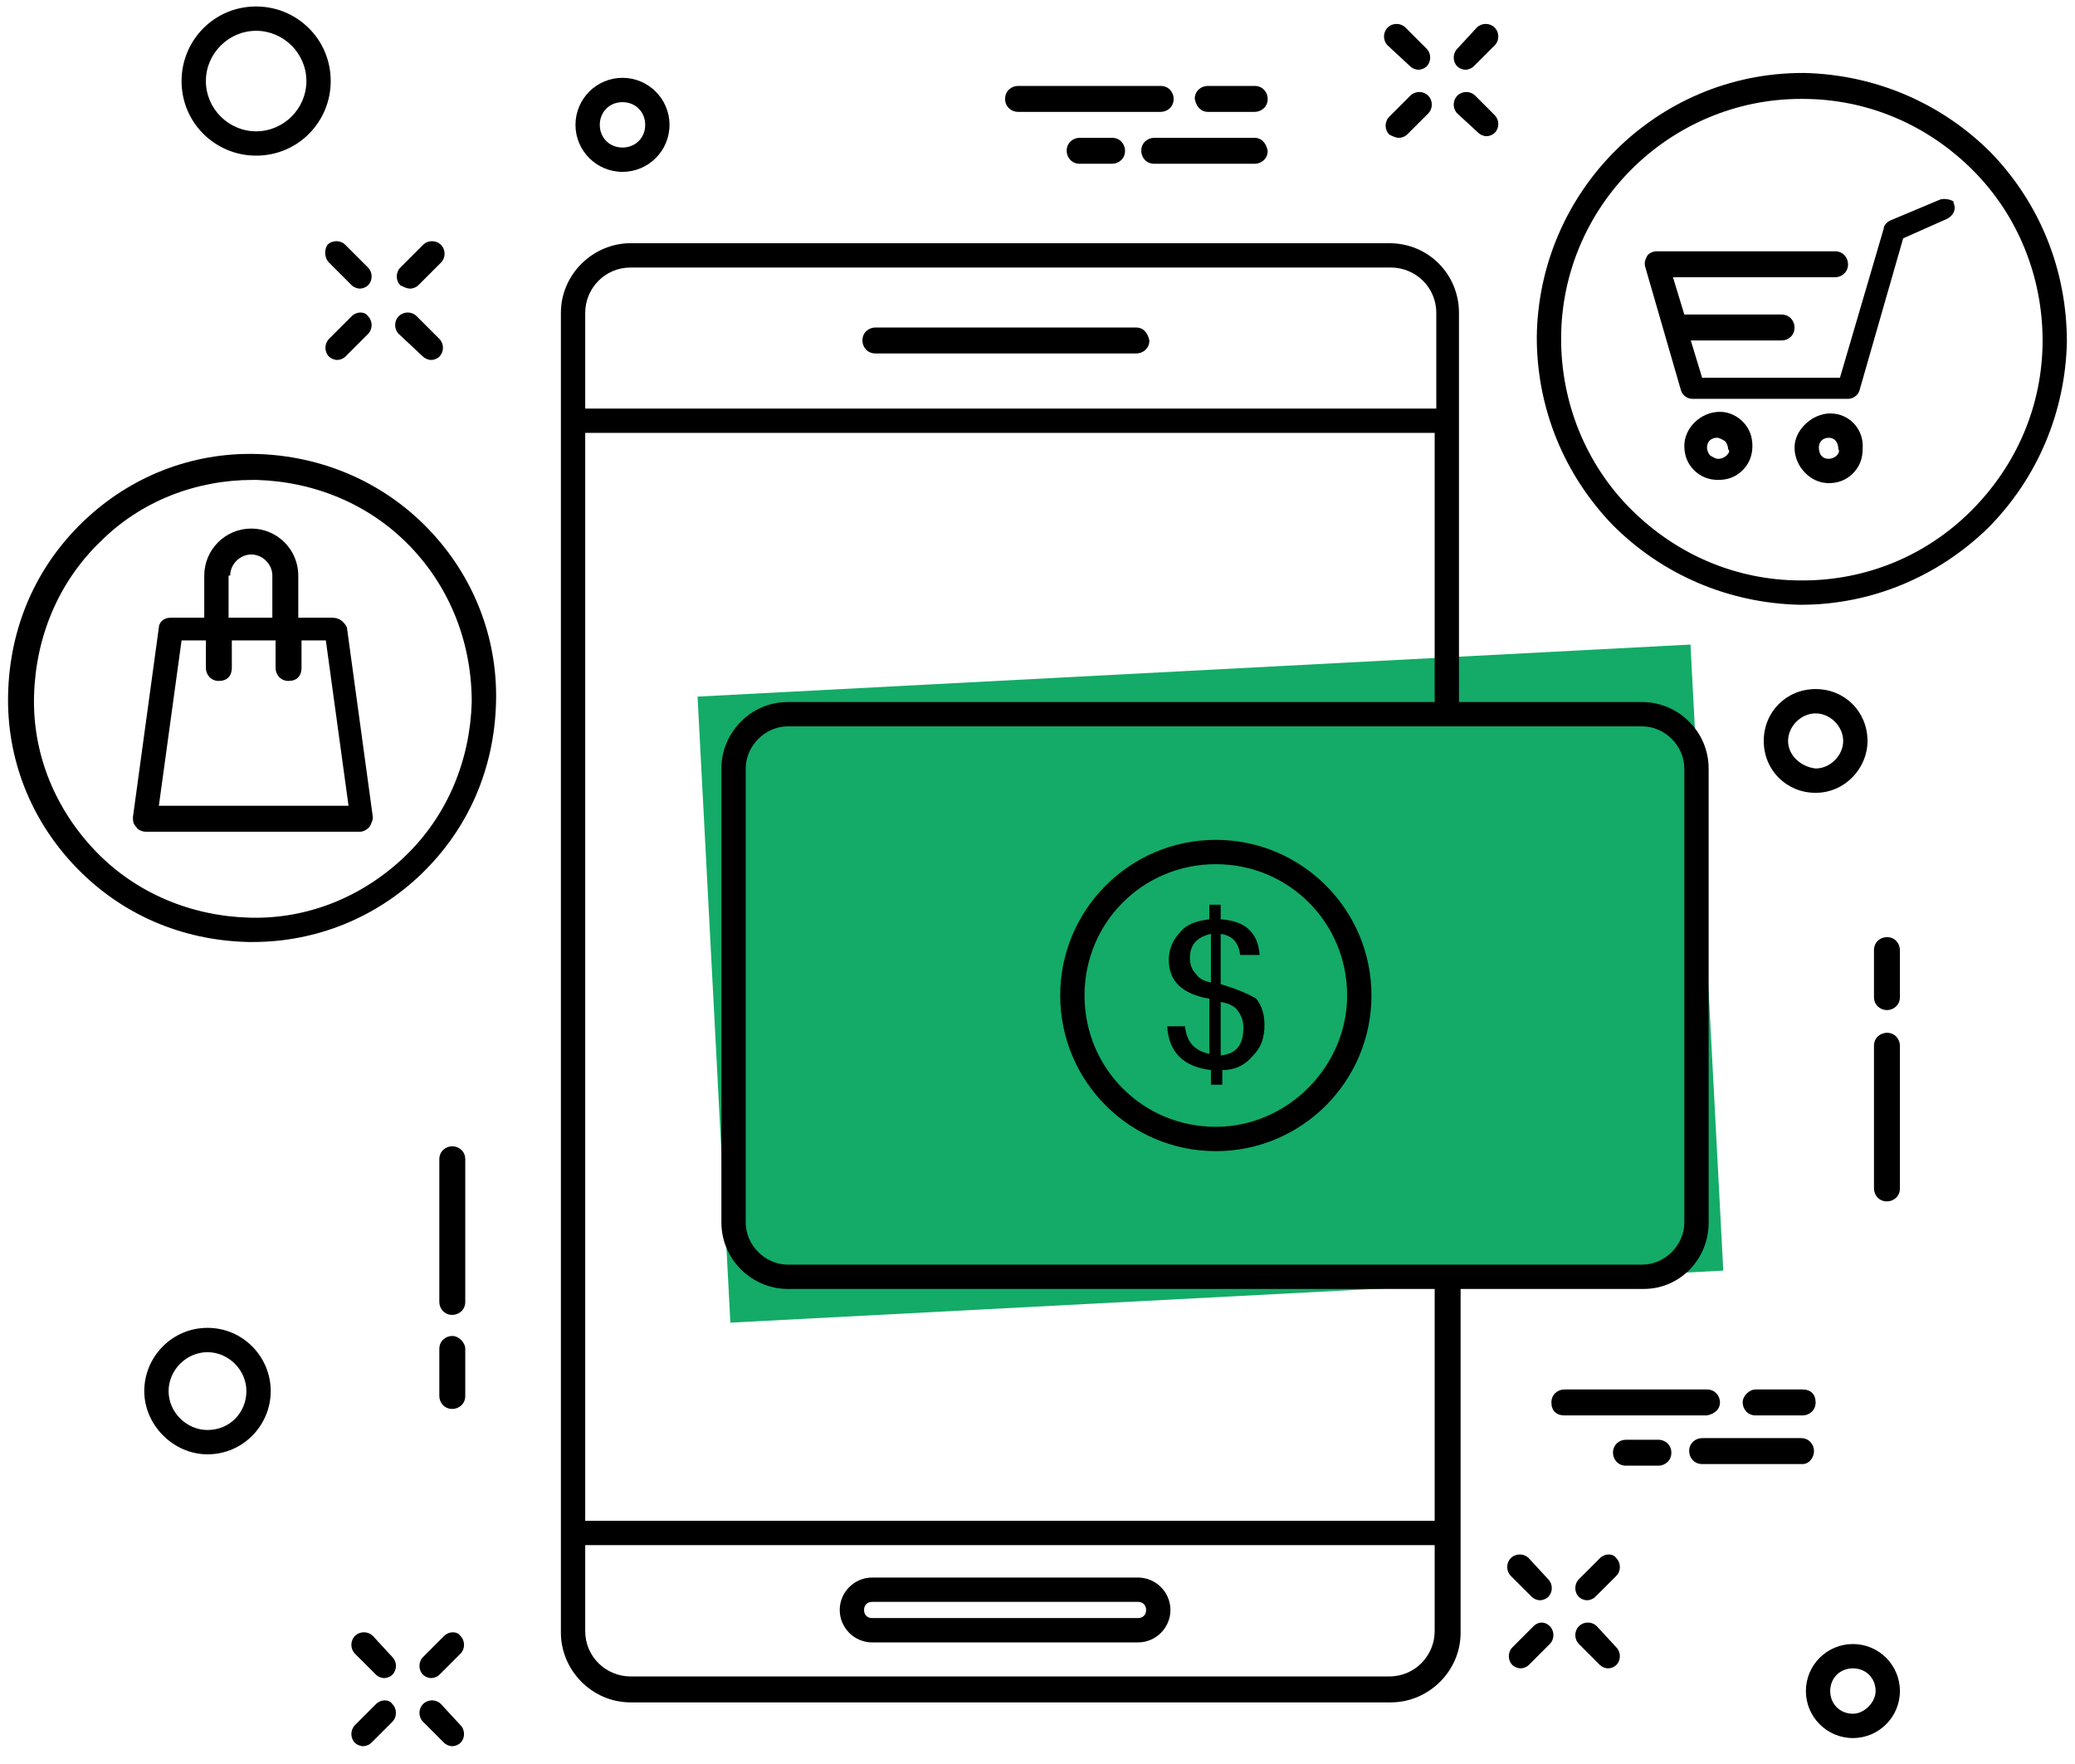
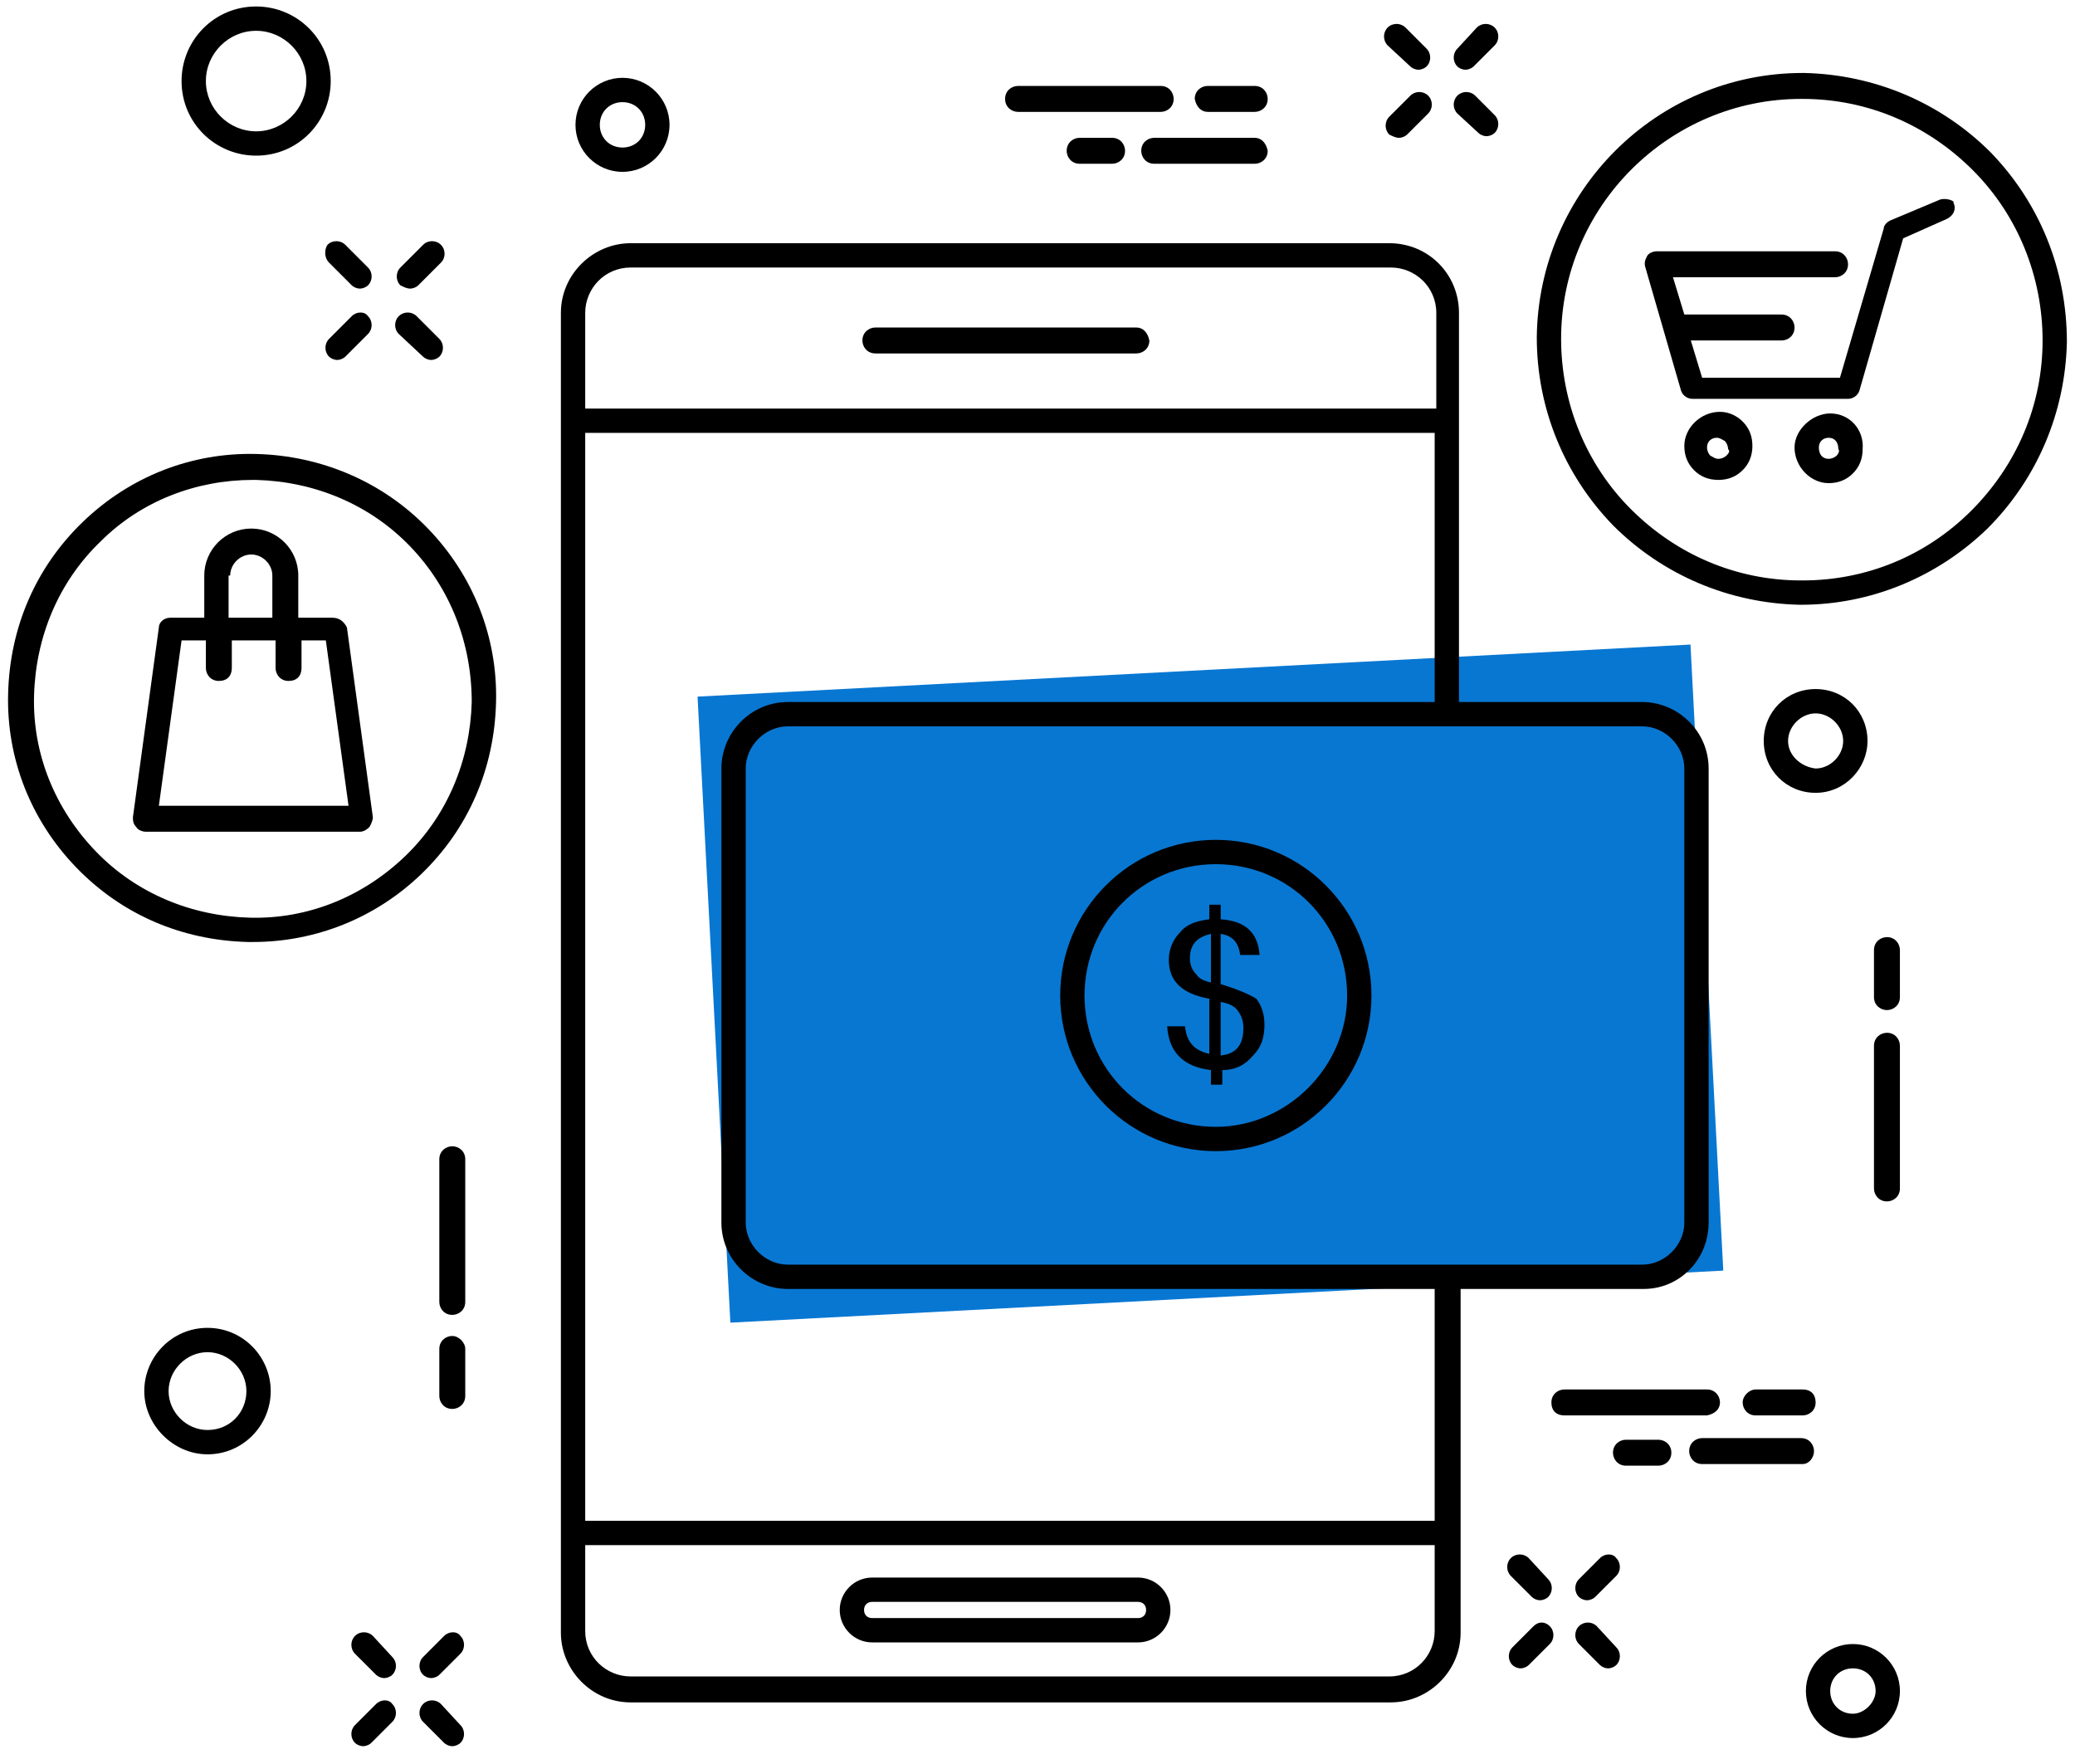
<svg xmlns="http://www.w3.org/2000/svg" width="100px" height="85px" viewBox="0 0 100 85" version="1.1">
  <defs />
  <g id="Artboard-5-Copy" stroke="none" stroke-width="1" fill="none" fill-rule="evenodd" transform="translate(-1165, -1785)">
    <g id="customer-4" transform="translate(1165, 1785)">
-       <rect id="Rectangle-3" fill="#13AB67" transform="translate(58.33333, 47.39583) rotate(-3) translate(-58.33333, -47.39583) " x="34.375" y="32.292" width="47.917" height="30.208" />
+       <rect id="Rectangle-3" fill="#0877d2" transform="translate(58.33333, 47.39583) rotate(-3) translate(-58.33333, -47.39583) " x="34.375" y="32.292" width="47.917" height="30.208" />
      <g id="Group" fill="#000000" fill-rule="nonzero">
        <path d="M15.859,12.656 L16.953,13.75 C17.031,13.828 17.188,13.906 17.344,13.906 C17.5,13.906 17.656,13.828 17.734,13.75 C17.969,13.516 17.969,13.125 17.734,12.891 L16.641,11.797 C16.406,11.562 16.016,11.562 15.781,11.797 C15.625,12.031 15.625,12.422 15.859,12.656 Z" id="Shape" />
        <path d="M20.391,17.188 C20.469,17.266 20.625,17.344 20.781,17.344 C20.938,17.344 21.094,17.266 21.172,17.188 C21.406,16.953 21.406,16.562 21.172,16.328 L20.078,15.234 C19.844,15 19.453,15 19.219,15.234 C18.984,15.469 18.984,15.859 19.219,16.094 L20.391,17.188 Z" id="Shape" />
        <path d="M16.953,15.234 L15.859,16.328 C15.625,16.562 15.625,16.953 15.859,17.188 C15.938,17.266 16.094,17.344 16.25,17.344 C16.406,17.344 16.562,17.266 16.641,17.188 L17.734,16.094 C17.969,15.859 17.969,15.469 17.734,15.234 C17.578,15 17.188,15 16.953,15.234 Z" id="Shape" />
        <path d="M19.766,13.906 C19.922,13.906 20.078,13.828 20.156,13.75 L21.25,12.656 C21.484,12.422 21.484,12.031 21.25,11.797 C21.016,11.562 20.625,11.562 20.391,11.797 L19.297,12.891 C19.062,13.125 19.062,13.516 19.297,13.75 C19.453,13.828 19.609,13.906 19.766,13.906 Z" id="Shape" />
        <path d="M12.344,7.5 C14.375,7.5 15.938,5.859 15.938,3.906 C15.938,1.875 14.297,0.312 12.344,0.312 C10.312,0.312 8.75,1.953 8.75,3.906 C8.75,5.938 10.391,7.5 12.344,7.5 Z M12.344,1.484 C13.672,1.484 14.766,2.578 14.766,3.906 C14.766,5.234 13.672,6.328 12.344,6.328 C11.016,6.328 9.922,5.234 9.922,3.906 C9.922,2.578 11.016,1.484 12.344,1.484 Z" id="Shape" />
        <path d="M10,63.984 C8.281,63.984 6.953,65.391 6.953,67.031 C6.953,68.672 8.359,70.078 10,70.078 C11.719,70.078 13.047,68.672 13.047,67.031 C13.047,65.391 11.719,63.984 10,63.984 Z M10,68.906 C8.984,68.906 8.125,68.047 8.125,67.031 C8.125,66.016 8.984,65.156 10,65.156 C11.016,65.156 11.875,66.016 11.875,67.031 C11.875,68.047 11.094,68.906 10,68.906 Z" id="Shape" />
        <path d="M54.766,15.781 L42.188,15.781 C41.875,15.781 41.562,16.016 41.562,16.406 C41.562,16.719 41.797,17.031 42.188,17.031 L54.766,17.031 C55.078,17.031 55.391,16.797 55.391,16.406 C55.312,16.016 55.078,15.781 54.766,15.781 Z" id="Shape" />
        <path d="M82.344,58.906 L82.344,37.031 C82.344,35.234 80.859,33.828 79.141,33.828 L70.312,33.828 L70.312,15.078 C70.312,13.203 68.828,11.719 66.953,11.719 L30.391,11.719 C28.594,11.719 27.031,13.203 27.031,15.078 L27.031,78.672 C27.031,80.469 28.516,82.031 30.391,82.031 L67.031,82.031 C68.828,82.031 70.391,80.547 70.391,78.672 L70.391,62.109 L79.219,62.109 C80.938,62.109 82.344,60.703 82.344,58.906 Z M28.203,15.078 C28.203,13.906 29.141,12.891 30.391,12.891 L67.031,12.891 C68.203,12.891 69.219,13.828 69.219,15.078 L69.219,19.688 L28.203,19.688 L28.203,15.078 Z M69.141,78.594 C69.141,79.766 68.203,80.781 66.953,80.781 L30.391,80.781 C29.219,80.781 28.203,79.844 28.203,78.594 L28.203,74.453 L69.141,74.453 L69.141,78.594 Z M69.141,73.281 L28.203,73.281 L28.203,20.859 L69.141,20.859 L69.141,33.828 L37.969,33.828 C36.172,33.828 34.766,35.312 34.766,37.031 L34.766,58.906 C34.766,60.703 36.25,62.109 37.969,62.109 L69.141,62.109 L69.141,73.281 Z M37.969,60.938 C36.875,60.938 35.938,60 35.938,58.906 L35.938,37.031 C35.938,35.938 36.875,35 37.969,35 L70.312,35 L79.141,35 C80.234,35 81.172,35.938 81.172,37.031 L81.172,58.906 C81.172,60 80.234,60.938 79.141,60.938 L37.969,60.938 Z" id="Shape" />
        <path d="M58.594,40.469 C54.453,40.469 51.094,43.828 51.094,47.969 C51.094,52.109 54.453,55.469 58.594,55.469 C62.734,55.469 66.094,52.109 66.094,47.969 C66.094,43.828 62.734,40.469 58.594,40.469 Z M58.594,54.297 C55.078,54.297 52.266,51.484 52.266,47.969 C52.266,44.453 55.078,41.641 58.594,41.641 C62.109,41.641 64.922,44.453 64.922,47.969 C64.922,51.406 62.031,54.297 58.594,54.297 Z" id="Shape" />
        <path d="M12.344,21.875 C9.219,21.797 6.25,22.969 3.984,25.156 C1.719,27.344 0.469,30.234 0.391,33.438 C0.312,36.562 1.484,39.531 3.672,41.797 C5.859,44.062 8.75,45.312 11.953,45.391 C12.031,45.391 12.109,45.391 12.188,45.391 C15.234,45.391 18.125,44.219 20.312,42.109 C22.578,39.922 23.828,37.031 23.906,33.828 C23.984,30.703 22.812,27.734 20.625,25.469 C18.438,23.203 15.469,21.953 12.344,21.875 Z M22.734,33.828 C22.656,36.641 21.562,39.297 19.531,41.25 C17.5,43.203 14.844,44.297 12.031,44.219 C9.219,44.141 6.562,43.047 4.609,41.016 C2.656,38.984 1.562,36.328 1.641,33.516 C1.719,30.703 2.812,28.047 4.844,26.094 C6.797,24.141 9.453,23.125 12.188,23.125 C12.266,23.125 12.344,23.125 12.344,23.125 C15.156,23.203 17.812,24.297 19.766,26.328 C21.719,28.359 22.734,31.016 22.734,33.828 Z" id="Shape" />
        <path d="M95.938,7.344 C93.516,4.922 90.312,3.594 86.953,3.516 C86.953,3.516 86.875,3.516 86.875,3.516 C79.844,3.516 74.141,9.219 74.062,16.25 C74.062,19.688 75.391,22.891 77.734,25.312 C80.156,27.734 83.359,29.062 86.719,29.141 C86.719,29.141 86.797,29.141 86.797,29.141 C90.156,29.141 93.359,27.812 95.781,25.469 C98.203,23.047 99.531,19.844 99.609,16.484 C99.609,12.969 98.281,9.766 95.938,7.344 Z M95,24.609 C92.812,26.797 89.922,27.969 86.875,27.969 C86.875,27.969 86.797,27.969 86.797,27.969 C83.672,27.969 80.781,26.719 78.594,24.531 C76.406,22.344 75.234,19.375 75.234,16.328 C75.234,9.922 80.469,4.766 86.797,4.766 C86.797,4.766 86.875,4.766 86.875,4.766 C90,4.766 92.891,6.016 95.078,8.203 C97.266,10.391 98.438,13.359 98.438,16.406 C98.438,19.531 97.188,22.422 95,24.609 Z" id="Shape" />
        <path d="M93.516,9.609 L91.094,10.625 C90.938,10.703 90.781,10.859 90.781,11.016 L88.672,18.203 L82.031,18.203 L81.484,16.406 L85.859,16.406 C86.172,16.406 86.484,16.172 86.484,15.781 C86.484,15.469 86.25,15.156 85.859,15.156 C85.859,15.156 85.859,15.156 85.859,15.156 L81.172,15.156 C81.172,15.156 81.172,15.156 81.172,15.156 L80.625,13.359 L88.438,13.359 C88.75,13.359 89.062,13.125 89.062,12.734 C89.062,12.422 88.828,12.109 88.438,12.109 C88.438,12.109 88.438,12.109 88.438,12.109 L79.844,12.109 C79.688,12.109 79.453,12.188 79.375,12.344 C79.297,12.5 79.219,12.656 79.297,12.891 L81.016,18.828 C81.094,19.062 81.328,19.219 81.562,19.219 C81.562,19.219 81.562,19.219 81.562,19.219 L89.062,19.219 C89.297,19.219 89.531,19.062 89.609,18.828 L91.719,11.484 L93.828,10.547 C94.141,10.391 94.297,10.078 94.141,9.766 C94.219,9.688 93.828,9.531 93.516,9.609 Z" id="Shape" />
        <path d="M88.203,19.922 C87.344,19.922 86.484,20.703 86.484,21.562 C86.484,22.5 87.266,23.281 88.125,23.281 C88.125,23.281 88.125,23.281 88.125,23.281 C88.594,23.281 88.984,23.125 89.297,22.812 C89.609,22.5 89.766,22.109 89.766,21.641 C89.844,20.703 89.141,19.922 88.203,19.922 Z M88.516,21.953 C88.438,22.031 88.281,22.109 88.125,22.109 C87.812,22.109 87.656,21.875 87.656,21.562 C87.656,21.25 87.891,21.094 88.125,21.094 C88.125,21.094 88.125,21.094 88.125,21.094 C88.438,21.094 88.594,21.328 88.594,21.641 C88.672,21.719 88.594,21.875 88.516,21.953 Z" id="Shape" />
        <path d="M82.891,19.844 C82.891,19.844 82.891,19.844 82.891,19.844 C81.953,19.844 81.172,20.625 81.172,21.484 C81.172,21.953 81.328,22.344 81.641,22.656 C81.953,22.969 82.344,23.125 82.812,23.125 C82.812,23.125 82.812,23.125 82.812,23.125 C83.281,23.125 83.672,22.969 83.984,22.656 C84.297,22.344 84.453,21.953 84.453,21.484 C84.453,21.016 84.297,20.625 83.984,20.312 C83.75,20.078 83.359,19.844 82.891,19.844 Z M83.203,21.953 C83.125,22.031 82.969,22.109 82.812,22.109 C82.656,22.109 82.578,22.031 82.422,21.953 C82.344,21.875 82.266,21.719 82.266,21.562 C82.266,21.25 82.5,21.094 82.734,21.094 C82.891,21.094 82.969,21.172 83.125,21.25 C83.203,21.328 83.281,21.484 83.281,21.641 C83.359,21.719 83.359,21.797 83.203,21.953 Z" id="Shape" />
        <path d="M67.969,3.203 C68.047,3.281 68.203,3.359 68.359,3.359 C68.516,3.359 68.672,3.281 68.75,3.203 C68.984,2.969 68.984,2.578 68.75,2.344 L67.734,1.328 C67.5,1.094 67.109,1.094 66.875,1.328 C66.641,1.562 66.641,1.953 66.875,2.188 L67.969,3.203 Z" id="Shape" />
        <path d="M71.25,6.406 C71.328,6.484 71.484,6.562 71.641,6.562 C71.797,6.562 71.953,6.484 72.031,6.406 C72.266,6.172 72.266,5.781 72.031,5.547 L71.094,4.609 C70.859,4.375 70.469,4.375 70.234,4.609 C70,4.844 70,5.234 70.234,5.469 L71.25,6.406 Z" id="Shape" />
        <path d="M67.422,6.641 C67.578,6.641 67.734,6.562 67.812,6.484 L68.828,5.469 C69.062,5.234 69.062,4.844 68.828,4.609 C68.594,4.375 68.203,4.375 67.969,4.609 L66.953,5.625 C66.719,5.859 66.719,6.25 66.953,6.484 C67.109,6.562 67.266,6.641 67.422,6.641 Z" id="Shape" />
        <path d="M70.625,3.359 C70.781,3.359 70.938,3.281 71.016,3.203 L72.031,2.188 C72.266,1.953 72.266,1.562 72.031,1.328 C71.797,1.094 71.406,1.094 71.172,1.328 L70.234,2.344 C70,2.578 70,2.969 70.234,3.203 C70.312,3.281 70.469,3.359 70.625,3.359 Z" id="Shape" />
        <path d="M73.672,75.078 C73.438,74.844 73.047,74.844 72.812,75.078 C72.578,75.312 72.578,75.703 72.812,75.938 L73.828,76.953 C73.906,77.031 74.062,77.109 74.219,77.109 C74.375,77.109 74.531,77.031 74.609,76.953 C74.844,76.719 74.844,76.328 74.609,76.094 L73.672,75.078 Z" id="Shape" />
        <path d="M76.953,78.359 C76.719,78.125 76.328,78.125 76.094,78.359 C75.859,78.594 75.859,78.984 76.094,79.219 L77.109,80.234 C77.188,80.312 77.344,80.391 77.5,80.391 C77.656,80.391 77.812,80.312 77.891,80.234 C78.125,80 78.125,79.609 77.891,79.375 L76.953,78.359 Z" id="Shape" />
        <path d="M73.906,78.359 L72.891,79.375 C72.656,79.609 72.656,80 72.891,80.234 C72.969,80.312 73.125,80.391 73.281,80.391 C73.438,80.391 73.594,80.312 73.672,80.234 L74.688,79.219 C74.922,78.984 74.922,78.594 74.688,78.359 C74.453,78.125 74.141,78.125 73.906,78.359 Z" id="Shape" />
        <path d="M77.109,75.078 L76.094,76.094 C75.859,76.328 75.859,76.719 76.094,76.953 C76.172,77.031 76.328,77.109 76.484,77.109 C76.641,77.109 76.797,77.031 76.875,76.953 L77.891,75.938 C78.125,75.703 78.125,75.312 77.891,75.078 C77.734,74.844 77.344,74.844 77.109,75.078 Z" id="Shape" />
        <path d="M17.969,78.828 C17.734,78.594 17.344,78.594 17.109,78.828 C16.875,79.062 16.875,79.453 17.109,79.688 L18.125,80.703 C18.203,80.781 18.359,80.859 18.516,80.859 C18.672,80.859 18.828,80.781 18.906,80.703 C19.141,80.469 19.141,80.078 18.906,79.844 L17.969,78.828 Z" id="Shape" />
        <path d="M21.25,82.109 C21.016,81.875 20.625,81.875 20.391,82.109 C20.156,82.344 20.156,82.734 20.391,82.969 L21.406,83.984 C21.484,84.062 21.641,84.141 21.797,84.141 C21.953,84.141 22.109,84.062 22.188,83.984 C22.422,83.75 22.422,83.359 22.188,83.125 L21.25,82.109 Z" id="Shape" />
        <path d="M18.125,82.109 L17.109,83.125 C16.875,83.359 16.875,83.75 17.109,83.984 C17.188,84.062 17.344,84.141 17.5,84.141 C17.656,84.141 17.812,84.062 17.891,83.984 L18.906,82.969 C19.141,82.734 19.141,82.344 18.906,82.109 C18.75,81.875 18.359,81.875 18.125,82.109 Z" id="Shape" />
        <path d="M21.406,78.828 L20.391,79.844 C20.156,80.078 20.156,80.469 20.391,80.703 C20.469,80.781 20.625,80.859 20.781,80.859 C20.938,80.859 21.094,80.781 21.172,80.703 L22.188,79.688 C22.422,79.453 22.422,79.062 22.188,78.828 C22.031,78.594 21.641,78.594 21.406,78.828 Z" id="Shape" />
        <path d="M30,8.281 C31.25,8.281 32.266,7.266 32.266,6.016 C32.266,4.766 31.25,3.75 30,3.75 C28.75,3.75 27.734,4.766 27.734,6.016 C27.734,7.266 28.75,8.281 30,8.281 Z M30,4.922 C30.625,4.922 31.094,5.391 31.094,6.016 C31.094,6.641 30.625,7.109 30,7.109 C29.375,7.109 28.906,6.641 28.906,6.016 C28.906,5.391 29.375,4.922 30,4.922 Z" id="Shape" />
        <path d="M89.297,79.219 C88.047,79.219 87.031,80.234 87.031,81.484 C87.031,82.734 88.047,83.75 89.297,83.75 C90.547,83.75 91.562,82.734 91.562,81.484 C91.562,80.234 90.547,79.219 89.297,79.219 Z M89.297,82.578 C88.672,82.578 88.203,82.109 88.203,81.484 C88.203,80.859 88.672,80.391 89.297,80.391 C89.922,80.391 90.391,80.859 90.391,81.484 C90.391,82.031 89.844,82.578 89.297,82.578 Z" id="Shape" />
        <path d="M90,35.703 C90,34.297 88.906,33.203 87.5,33.203 C86.094,33.203 85,34.297 85,35.703 C85,37.109 86.094,38.203 87.5,38.203 C88.906,38.203 90,37.031 90,35.703 Z M86.172,35.703 C86.172,35 86.797,34.375 87.5,34.375 C88.203,34.375 88.828,35 88.828,35.703 C88.828,36.406 88.203,37.031 87.5,37.031 C86.797,36.953 86.172,36.406 86.172,35.703 Z" id="Shape" />
        <path d="M21.797,55.234 C21.484,55.234 21.172,55.469 21.172,55.859 L21.172,62.734 C21.172,63.047 21.406,63.359 21.797,63.359 C22.109,63.359 22.422,63.125 22.422,62.734 L22.422,55.859 C22.422,55.469 22.109,55.234 21.797,55.234 Z" id="Shape" />
        <path d="M21.797,64.375 C21.484,64.375 21.172,64.609 21.172,65 L21.172,67.266 C21.172,67.578 21.406,67.891 21.797,67.891 C22.109,67.891 22.422,67.656 22.422,67.266 L22.422,65 C22.422,64.688 22.109,64.375 21.797,64.375 Z" id="Shape" />
        <path d="M90.312,57.266 C90.312,57.578 90.547,57.891 90.938,57.891 C91.25,57.891 91.562,57.656 91.562,57.266 L91.562,50.391 C91.562,50.078 91.328,49.766 90.938,49.766 C90.625,49.766 90.312,50 90.312,50.391 L90.312,57.266 Z" id="Shape" />
        <path d="M90.938,48.672 C91.25,48.672 91.562,48.438 91.562,48.047 L91.562,45.781 C91.562,45.469 91.328,45.156 90.938,45.156 C90.625,45.156 90.312,45.391 90.312,45.781 L90.312,48.047 C90.312,48.438 90.625,48.672 90.938,48.672 Z" id="Shape" />
        <path d="M49.062,5.391 L55.938,5.391 C56.25,5.391 56.562,5.156 56.562,4.766 C56.562,4.453 56.328,4.141 55.938,4.141 L49.062,4.141 C48.75,4.141 48.438,4.375 48.438,4.766 C48.438,5.156 48.75,5.391 49.062,5.391 Z" id="Shape" />
        <path d="M58.203,5.391 L60.469,5.391 C60.781,5.391 61.094,5.156 61.094,4.766 C61.094,4.453 60.859,4.141 60.469,4.141 L58.203,4.141 C57.891,4.141 57.578,4.375 57.578,4.766 C57.656,5.156 57.891,5.391 58.203,5.391 Z" id="Shape" />
        <path d="M60.469,6.641 L55.625,6.641 C55.312,6.641 55,6.875 55,7.266 C55,7.578 55.234,7.891 55.625,7.891 L60.469,7.891 C60.781,7.891 61.094,7.656 61.094,7.266 C61.016,6.875 60.781,6.641 60.469,6.641 Z" id="Shape" />
        <path d="M52.031,6.641 C51.719,6.641 51.406,6.875 51.406,7.266 C51.406,7.578 51.641,7.891 52.031,7.891 L53.594,7.891 C53.906,7.891 54.219,7.656 54.219,7.266 C54.219,6.953 53.984,6.641 53.594,6.641 L52.031,6.641 Z" id="Shape" />
        <path d="M82.891,67.578 C82.891,67.266 82.656,66.953 82.266,66.953 L75.391,66.953 C75.078,66.953 74.766,67.188 74.766,67.578 C74.766,67.969 75,68.203 75.391,68.203 L82.266,68.203 C82.656,68.125 82.891,67.891 82.891,67.578 Z" id="Shape" />
        <path d="M83.984,67.578 C83.984,67.891 84.219,68.203 84.609,68.203 L86.875,68.203 C87.188,68.203 87.5,67.969 87.5,67.578 C87.5,67.188 87.266,66.953 86.875,66.953 L84.609,66.953 C84.297,66.953 83.984,67.266 83.984,67.578 Z" id="Shape" />
        <path d="M87.422,69.922 C87.422,69.609 87.188,69.297 86.797,69.297 L82.031,69.297 C81.719,69.297 81.406,69.531 81.406,69.922 C81.406,70.234 81.641,70.547 82.031,70.547 L86.875,70.547 C87.188,70.547 87.422,70.234 87.422,69.922 Z" id="Shape" />
        <path d="M79.922,69.375 L78.359,69.375 C78.047,69.375 77.734,69.609 77.734,70 C77.734,70.312 77.969,70.625 78.359,70.625 L79.922,70.625 C80.234,70.625 80.547,70.391 80.547,70 C80.547,69.609 80.234,69.375 79.922,69.375 Z" id="Shape" />
        <path d="M58.828,47.422 L58.828,45 C59.375,45.078 59.688,45.391 59.766,46.016 L60.703,46.016 C60.625,44.922 60,44.375 58.828,44.297 L58.828,43.594 L58.281,43.594 L58.281,44.297 C57.656,44.375 57.188,44.531 56.875,44.922 C56.562,45.234 56.328,45.703 56.328,46.25 C56.328,47.266 56.953,47.891 58.281,48.125 L58.281,50.781 C57.578,50.625 57.188,50.234 57.109,49.453 L56.25,49.453 C56.328,50.703 57.031,51.406 58.359,51.562 L58.359,52.266 L58.906,52.266 L58.906,51.562 C59.531,51.562 60,51.328 60.391,50.859 C60.781,50.469 60.938,50 60.938,49.375 C60.938,48.828 60.781,48.438 60.547,48.125 C60.156,47.891 59.609,47.656 58.828,47.422 Z M58.359,47.344 C58.047,47.266 57.812,47.188 57.656,46.953 C57.5,46.797 57.344,46.562 57.344,46.172 C57.344,45.547 57.656,45.156 58.359,45 L58.359,47.344 Z M58.828,50.859 L58.828,48.281 C59.297,48.359 59.531,48.516 59.688,48.75 C59.844,48.984 59.922,49.219 59.922,49.531 C59.922,50.312 59.609,50.781 58.828,50.859 Z" id="Shape" />
        <path d="M16.016,29.766 L14.375,29.766 L14.375,27.734 C14.375,26.484 13.359,25.469 12.109,25.469 C10.859,25.469 9.844,26.484 9.844,27.734 L9.844,29.766 L8.203,29.766 C7.891,29.766 7.656,30 7.656,30.234 L6.406,39.375 C6.406,39.531 6.406,39.688 6.562,39.844 C6.641,40 6.875,40.078 7.031,40.078 L17.344,40.078 C17.5,40.078 17.656,40 17.812,39.844 C17.891,39.688 17.969,39.531 17.969,39.375 L16.719,30.234 C16.562,29.922 16.328,29.766 16.016,29.766 Z M11.094,27.734 C11.094,27.188 11.562,26.719 12.109,26.719 C12.656,26.719 13.125,27.188 13.125,27.734 L13.125,29.766 L11.016,29.766 L11.016,27.734 L11.094,27.734 Z M7.656,38.828 L8.75,30.859 L9.922,30.859 L9.922,32.188 C9.922,32.5 10.156,32.812 10.547,32.812 C10.938,32.812 11.172,32.578 11.172,32.188 L11.172,30.859 L13.281,30.859 L13.281,32.188 C13.281,32.5 13.516,32.812 13.906,32.812 C14.297,32.812 14.531,32.578 14.531,32.188 L14.531,30.859 L15.703,30.859 L16.797,38.828 L7.656,38.828 Z" id="Shape" />
        <path d="M42.031,79.141 L54.844,79.141 C55.703,79.141 56.406,78.438 56.406,77.578 C56.406,76.719 55.703,76.016 54.844,76.016 L42.031,76.016 C41.172,76.016 40.469,76.719 40.469,77.578 C40.469,78.438 41.172,79.141 42.031,79.141 Z M42.031,77.188 L54.844,77.188 C55.078,77.188 55.234,77.344 55.234,77.578 C55.234,77.812 55.078,77.969 54.844,77.969 L42.031,77.969 C41.797,77.969 41.641,77.812 41.641,77.578 C41.641,77.344 41.797,77.188 42.031,77.188 Z" id="Shape" />
      </g>
    </g>
  </g>
</svg>
